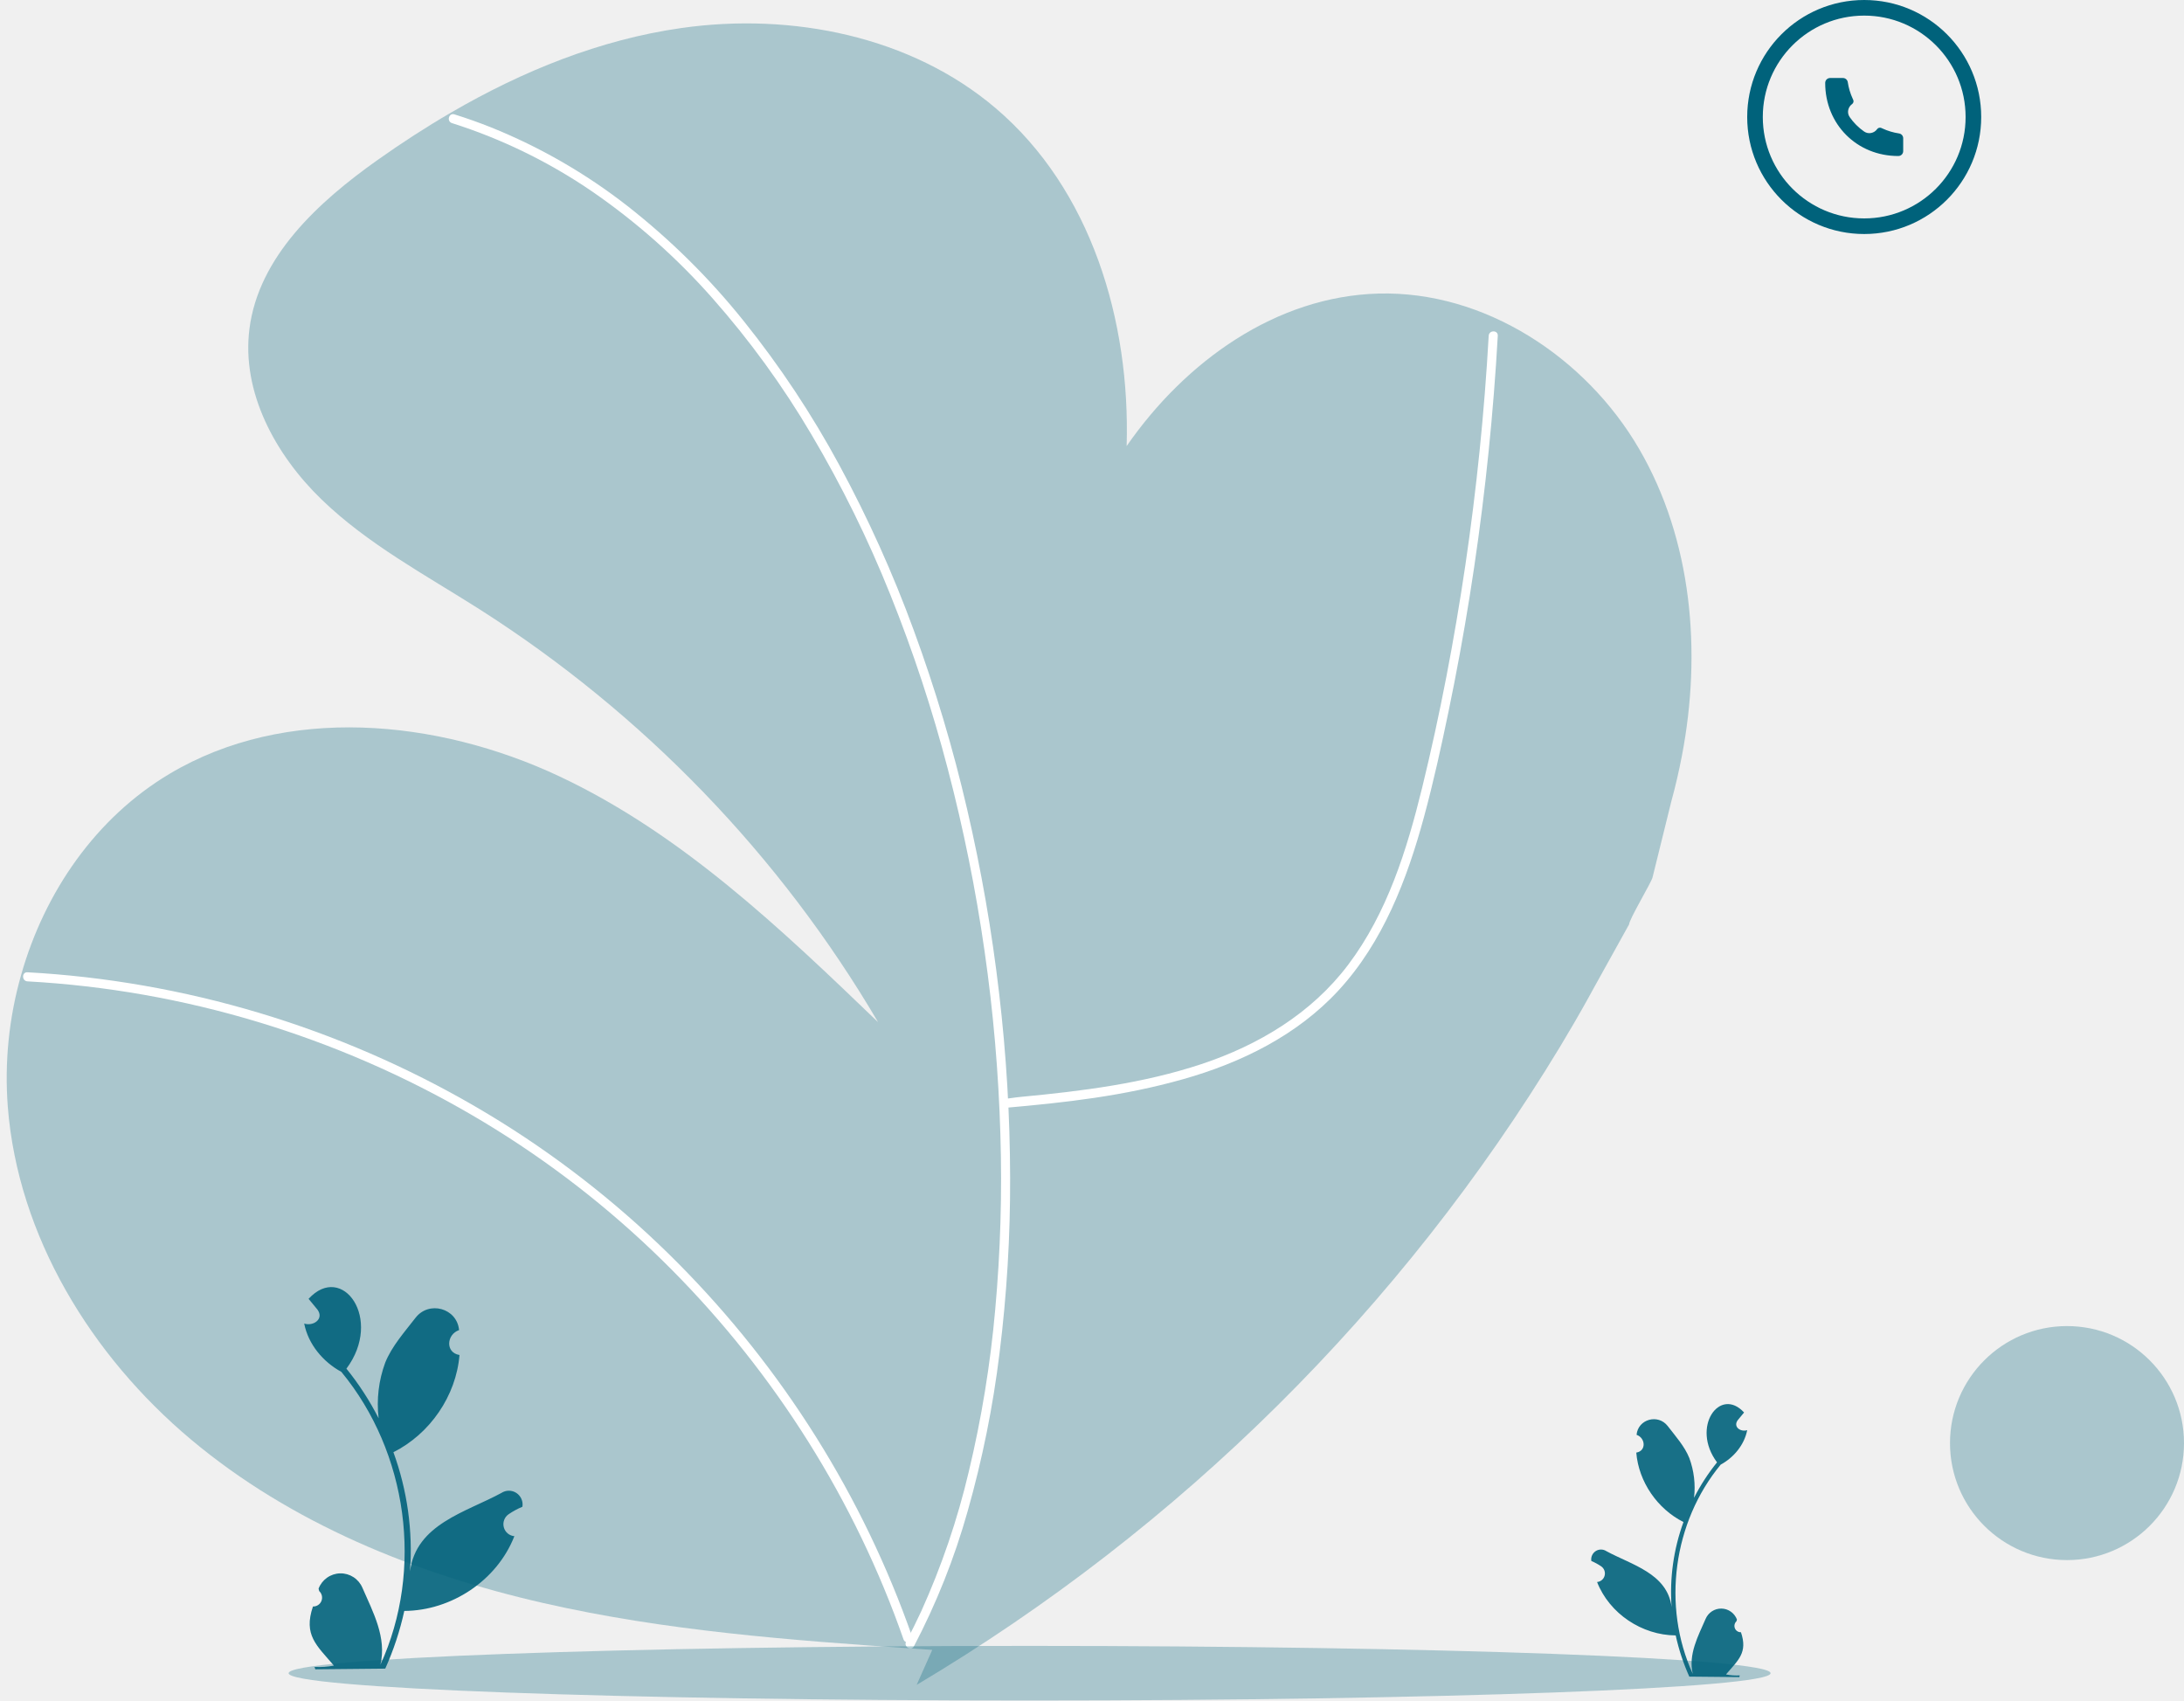
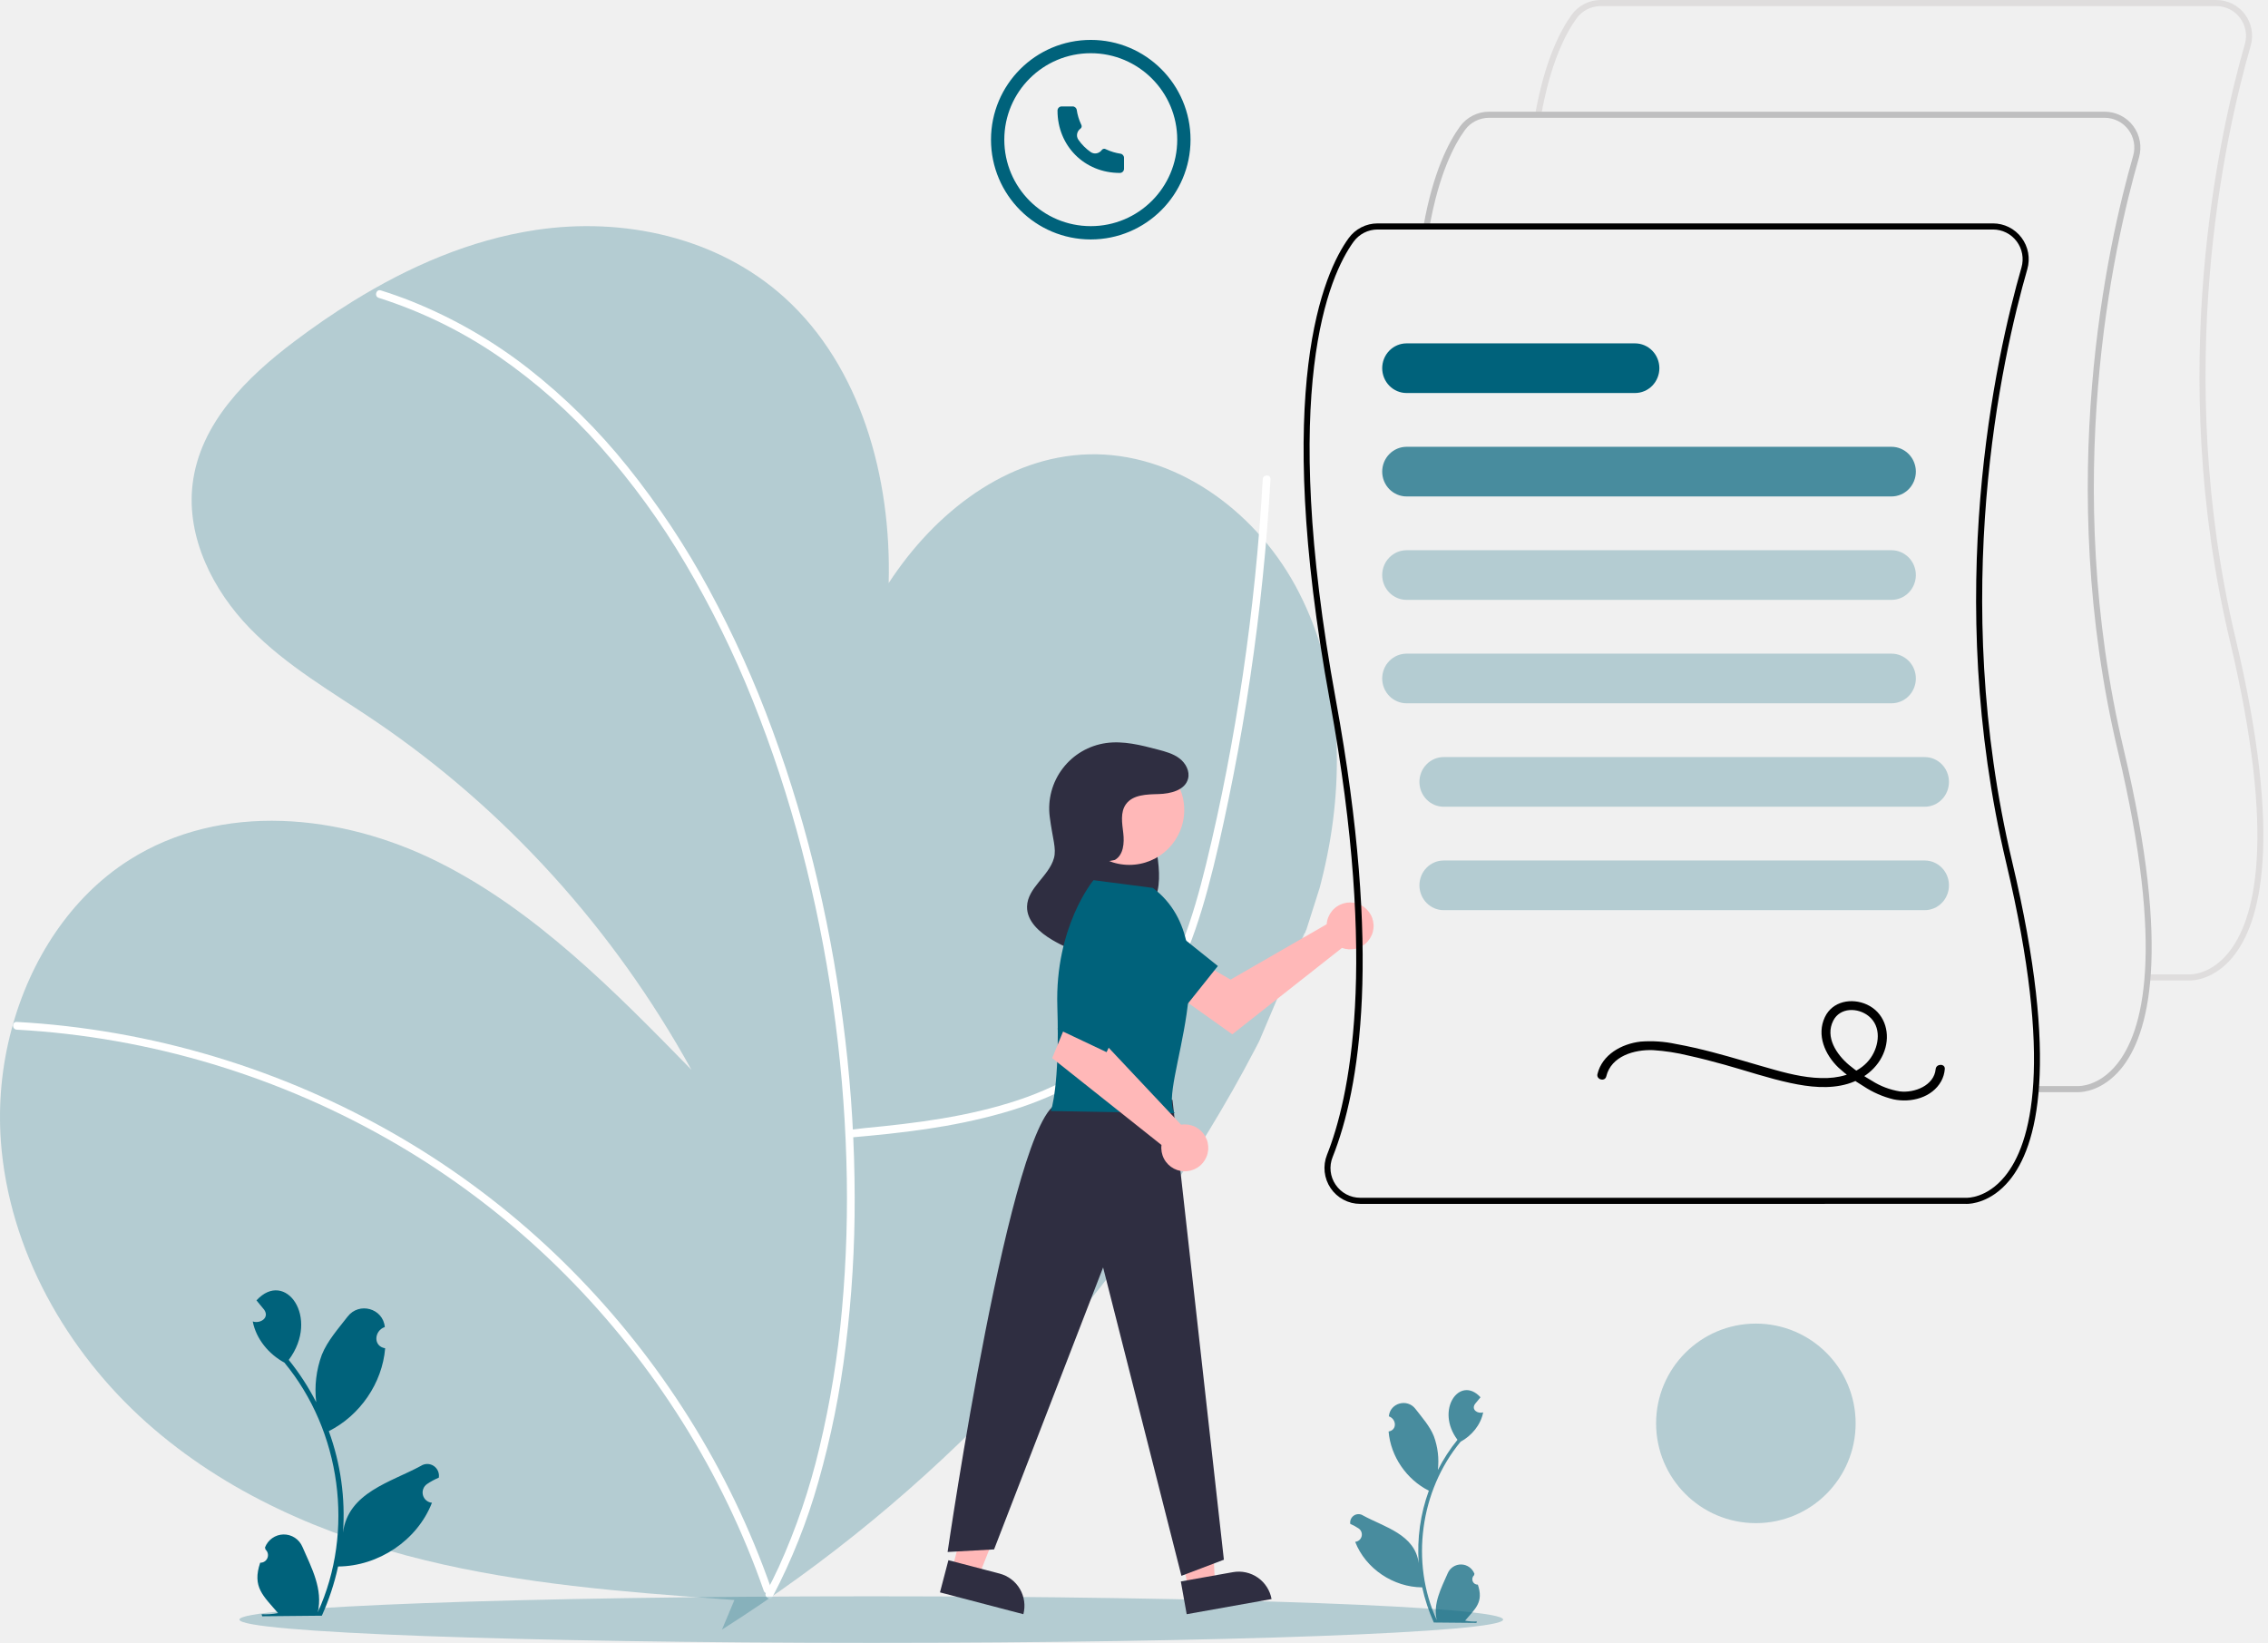
- <svg xmlns="http://www.w3.org/2000/svg" width="280" height="218" viewBox="0 0 280 218" fill="none">
-   <path d="M215.632 96.882C215.252 98.861 214.798 100.82 214.267 102.759C214.21 102.984 211.925 112.275 211.86 112.5L214.267 102.759C211.984 112 212.018 111.863 211.86 112.5C211.703 113.137 208.861 117.876 208.86 118.5L204.334 126.656C204.11 127.069 203.884 127.479 203.657 127.889C202.485 130.006 201.266 132.099 200.021 134.166C179.705 167.751 151.369 195.857 117.516 216L119.521 211.511C118.786 211.461 118.048 211.41 117.313 211.36C101.316 210.274 85.265 209.072 69.644 205.503C53.301 201.77 37.314 195.295 24.506 184.56C11.695 173.821 2.304 158.486 1 141.894C0.565 136.191 1.146 130.458 2.717 124.956C5.72 114.365 12.281 104.836 21.747 99.197C36.617 90.344 56.013 92.148 71.689 99.513C87.361 106.875 100.118 119.062 112.573 131.037C99.998 109.635 82.488 91.496 61.481 78.109C54.52 73.688 47.133 69.75 41.215 64.021C35.3 58.295 30.936 50.268 31.982 42.133C33.17 32.907 40.785 25.904 48.412 20.505C51.459 18.347 54.605 16.301 57.848 14.419C66.999 9.097 76.899 5.082 87.354 3.593C101.516 1.574 116.812 4.638 127.67 13.885C139.902 24.305 144.919 41.108 144.442 57.183C151.979 46.31 163.601 37.987 176.727 37.634C190.355 37.271 203.308 45.816 210.133 57.529C216.956 69.239 218.181 83.593 215.632 96.882Z" fill="#00627B" fill-opacity="0.29" />
-   <path d="M128.743 142.034C136.674 141.336 144.001 140.521 151.686 138.349C159.135 136.244 166.304 132.72 171.607 126.965C177.311 120.776 180.39 112.738 182.562 104.736C183.773 100.274 184.768 95.751 185.707 91.225C186.726 86.316 187.632 81.384 188.423 76.43C189.999 66.571 191.124 56.653 191.799 46.677C191.88 45.466 191.955 44.255 192.023 43.043C192.065 42.296 190.901 42.298 190.859 43.043C190.305 52.877 189.308 62.672 187.87 72.428C186.45 82.014 184.633 91.558 182.328 100.972C180.375 108.948 177.847 117.047 172.839 123.686C168.143 129.912 161.36 133.98 154.036 136.413C146.583 138.888 138.725 139.876 130.938 140.611C129.982 140.701 129.699 140.787 128.743 140.871C128.003 140.936 127.996 142.1 128.743 142.034L128.743 142.034Z" fill="white" />
-   <path d="M3.52 125.808C13.527 126.362 23.431 128.105 33.024 131C42.622 133.89 51.845 137.899 60.502 142.946C68.867 147.826 76.632 153.665 83.641 160.345C90.442 166.832 96.504 174.051 101.715 181.87C106.951 189.708 111.289 198.108 114.649 206.912C115.059 207.99 115.454 209.073 115.834 210.161C116.079 210.863 117.204 210.561 116.956 209.852C113.812 200.862 109.667 192.253 104.6 184.187C99.534 176.12 93.587 168.638 86.871 161.88C80.046 155.016 72.451 148.963 64.236 143.84C46.988 133.109 27.437 126.617 7.188 124.898C5.967 124.796 4.744 124.711 3.52 124.645C2.772 124.605 2.774 125.767 3.52 125.808L3.52 125.808Z" fill="white" />
-   <path d="M57.945 15.782C64.343 17.814 70.407 20.773 75.944 24.566C81.602 28.468 86.761 33.044 91.309 38.194C96.101 43.611 100.362 49.476 104.032 55.706C107.925 62.285 111.307 69.152 114.148 76.247C117.074 83.532 119.535 90.994 121.515 98.589C123.529 106.274 125.102 114.068 126.226 121.932C127.345 129.713 128.022 137.551 128.254 145.408C128.488 152.921 128.265 160.441 127.588 167.927C126.968 174.912 125.837 181.841 124.203 188.66C122.751 194.819 120.706 200.823 118.095 206.588C117.49 207.896 116.848 209.186 116.17 210.458C115.818 211.118 116.822 211.706 117.175 211.045C120.06 205.539 122.364 199.748 124.049 193.765C125.94 187.106 127.311 180.309 128.149 173.438C129.078 165.983 129.53 158.476 129.503 150.964C129.487 143.071 129.016 135.186 128.094 127.347C127.172 119.411 125.803 111.533 123.993 103.75C122.188 95.955 119.898 88.279 117.137 80.768C114.475 73.498 111.289 66.429 107.602 59.619C104.091 53.121 99.999 46.953 95.376 41.19C90.986 35.703 85.974 30.742 80.441 26.407C75.105 22.24 69.208 18.843 62.925 16.317C61.389 15.706 59.833 15.154 58.255 14.661C57.538 14.436 57.232 15.558 57.945 15.782H57.945Z" fill="white" />
-   <path d="M132 218C184.467 218 227 216.433 227 214.5C227 212.567 184.467 211 132 211C79.533 211 37 212.567 37 214.5C37 216.433 79.533 218 132 218Z" fill="#00627B" fill-opacity="0.29" />
-   <path d="M40.122 205.948C40.353 205.956 40.581 205.893 40.776 205.766C40.971 205.64 41.122 205.456 41.209 205.241C41.296 205.025 41.316 204.787 41.264 204.56C41.213 204.333 41.093 204.127 40.922 203.971C40.892 203.857 40.871 203.776 40.841 203.662C41.057 203.094 41.437 202.604 41.932 202.255C42.426 201.906 43.014 201.713 43.618 201.701C44.222 201.69 44.816 201.86 45.324 202.19C45.831 202.52 46.229 202.996 46.467 203.555C47.835 206.693 49.598 209.939 48.77 213.419C54.346 201.233 52.267 186.16 43.759 175.866C41.422 174.6 39.516 172.33 39 169.677C40.154 170.058 41.58 169.103 40.703 167.892C40.324 167.43 39.941 166.971 39.562 166.509C43.888 161.785 49.165 169.094 44.414 175.459C46.007 177.428 47.39 179.56 48.542 181.819C48.258 179.411 48.546 176.97 49.383 174.696C50.234 172.577 51.848 170.783 53.267 168.944C54.992 166.704 58.595 167.695 58.857 170.515C57.25 171.063 57.063 173.407 58.91 173.709C58.477 178.964 55.112 183.822 50.437 186.169C52.218 191.047 52.945 196.251 52.569 201.434C53.34 195.374 59.786 193.843 64.278 191.394C64.563 191.206 64.897 191.106 65.239 191.105C65.58 191.105 65.914 191.204 66.2 191.391C66.486 191.579 66.712 191.845 66.85 192.16C66.988 192.474 67.032 192.821 66.977 193.16C66.356 193.421 65.763 193.743 65.205 194.122C64.944 194.302 64.745 194.559 64.635 194.858C64.524 195.157 64.509 195.482 64.59 195.79C64.671 196.098 64.845 196.374 65.087 196.578C65.33 196.783 65.63 196.907 65.945 196.934C63.723 202.621 57.875 206.482 51.832 206.518C51.276 209.062 50.458 211.54 49.392 213.914L40.423 214C40.389 213.9 40.36 213.797 40.33 213.697C41.16 213.741 41.993 213.684 42.81 213.524C40.589 210.93 38.878 209.611 40.122 205.948Z" fill="#00627B" fill-opacity="0.9" />
-   <path d="M223.199 209.248C223.033 209.254 222.87 209.209 222.731 209.119C222.592 209.029 222.484 208.897 222.422 208.743C222.36 208.589 222.346 208.419 222.383 208.257C222.419 208.095 222.505 207.948 222.627 207.836C222.649 207.755 222.664 207.697 222.685 207.616C222.53 207.21 222.259 206.86 221.906 206.611C221.553 206.361 221.133 206.223 220.701 206.215C220.27 206.207 219.845 206.329 219.483 206.564C219.12 206.8 218.836 207.14 218.667 207.539C217.689 209.781 216.43 212.1 217.022 214.585C213.039 205.88 214.523 195.114 220.601 187.761C222.27 186.857 223.632 185.235 224 183.341C223.175 183.613 222.157 182.931 222.783 182.066C223.054 181.736 223.328 181.408 223.599 181.078C220.509 177.704 216.739 182.924 220.133 187.47C218.995 188.877 218.007 190.4 217.184 192.013C217.387 190.294 217.181 188.55 216.583 186.926C215.976 185.412 214.823 184.131 213.81 182.817C212.577 181.217 210.003 181.925 209.816 183.939C210.964 184.331 211.098 186.005 209.779 186.221C210.088 189.974 212.491 193.444 215.83 195.121C214.558 198.605 214.039 202.322 214.308 206.024C213.757 201.695 209.153 200.602 205.944 198.853C205.74 198.719 205.502 198.647 205.258 198.647C205.014 198.646 204.776 198.717 204.571 198.851C204.367 198.985 204.206 199.175 204.107 199.4C204.009 199.624 203.977 199.872 204.017 200.114C204.46 200.301 204.884 200.531 205.282 200.801C205.468 200.93 205.611 201.114 205.69 201.327C205.768 201.541 205.779 201.773 205.722 201.993C205.664 202.213 205.54 202.41 205.366 202.556C205.193 202.702 204.979 202.791 204.753 202.81C206.341 206.872 210.517 209.63 214.834 209.656C215.232 211.473 215.816 213.243 216.577 214.939L222.984 215C223.007 214.929 223.029 214.855 223.05 214.784C222.457 214.815 221.862 214.774 221.278 214.66C222.865 212.807 224.087 211.865 223.199 209.248L223.199 209.248Z" fill="#00627B" fill-opacity="0.9" />
-   <circle cx="265" cy="185" r="15" fill="#00627B" fill-opacity="0.29" />
-   <path d="M243.373 20C238.041 20.008 233.994 15.912 234 10.627C234 10.281 234.28 10 234.625 10H236.275C236.584 10 236.847 10.227 236.893 10.534C237.002 11.268 237.216 11.983 237.527 12.657L237.592 12.796C237.635 12.889 237.644 12.995 237.618 13.094C237.592 13.194 237.532 13.281 237.448 13.341C236.937 13.706 236.742 14.44 237.14 15.012C237.641 15.733 238.267 16.359 238.987 16.861C239.561 17.258 240.295 17.063 240.659 16.552C240.719 16.469 240.806 16.408 240.906 16.382C241.006 16.355 241.111 16.365 241.205 16.408L241.343 16.472C242.017 16.784 242.732 16.998 243.466 17.107C243.772 17.152 244 17.416 244 17.726V19.375C244 19.457 243.984 19.538 243.952 19.614C243.921 19.69 243.875 19.759 243.817 19.817C243.759 19.875 243.69 19.921 243.614 19.953C243.538 19.984 243.456 20 243.374 20H243.373Z" fill="#00627B" />
-   <circle cx="239" cy="15" r="14" stroke="#00627B" stroke-width="2" />
+ <svg xmlns="http://www.w3.org/2000/svg" width="341" height="247" viewBox="0 0 341 247" fill="none">
+   <path d="M199.857 127.001C199.504 128.961 199.081 130.902 198.587 132.822C198.534 133.045 198.474 133.265 198.414 133.488L196.347 139.995C196.611 139.005 194.766 143.462 196.347 139.995C195.732 141.294 193.556 140.986 196.347 139.995L189.344 156.495C189.136 156.904 188.924 157.31 188.713 157.716C187.623 159.813 186.489 161.887 185.33 163.934C166.425 197.204 140.057 225.046 108.555 245L110.42 240.553C109.736 240.503 109.05 240.453 108.366 240.403C93.48 239.328 78.543 238.137 64.007 234.602C48.799 230.904 33.922 224.49 22.004 213.855C10.082 203.217 1.343 188.026 0.13 171.59C-0.274 165.941 0.266 160.261 1.727 154.81C4.522 144.319 10.628 134.879 19.436 129.294C33.273 120.523 51.323 122.311 65.91 129.607C80.493 136.9 92.365 148.972 103.955 160.835C92.253 139.633 75.959 121.665 56.411 108.404C49.933 104.024 43.059 100.123 37.552 94.448C32.048 88.776 27.987 80.824 28.96 72.766C30.066 63.626 37.152 56.689 44.25 51.34C47.085 49.203 50.012 47.176 53.03 45.312C61.546 40.04 70.758 36.062 80.487 34.588C93.666 32.587 107.9 35.623 118.003 44.783C129.386 55.105 134.055 71.751 133.611 87.674C140.624 76.903 151.44 68.658 163.654 68.309C176.335 67.949 188.389 76.414 194.74 88.017C201.089 99.617 202.229 113.836 199.857 127.001Z" fill="#00627B" fill-opacity="0.25" />
+   <path d="M127.743 171.034C135.674 170.336 143.001 169.521 150.686 167.349C158.135 165.244 165.304 161.72 170.607 155.965C176.311 149.776 179.39 141.738 181.562 133.736C182.773 129.274 183.768 124.751 184.708 120.225C185.726 115.315 186.632 110.384 187.423 105.431C188.999 95.571 190.124 85.653 190.799 75.677C190.88 74.466 190.955 73.255 191.023 72.043C191.065 71.296 189.901 71.298 189.859 72.043C189.305 81.876 188.308 91.671 186.87 101.428C185.45 111.014 183.633 120.558 181.328 129.972C179.375 137.948 176.847 146.047 171.839 152.686C167.143 158.912 160.36 162.98 153.036 165.413C145.583 167.888 137.725 168.876 129.938 169.611C128.982 169.701 128.699 169.787 127.743 169.871C127.003 169.936 126.996 171.1 127.743 171.034L127.743 171.034Z" fill="white" />
+   <path d="M2.52 154.808C12.527 155.362 22.431 157.105 32.024 160C41.622 162.89 50.845 166.899 59.502 171.946C67.867 176.826 75.632 182.665 82.641 189.345C89.442 195.832 95.504 203.051 100.715 210.87C105.951 218.708 110.289 227.108 113.65 235.912C114.059 236.99 114.454 238.073 114.834 239.161C115.079 239.863 116.204 239.561 115.956 238.852C112.812 229.862 108.667 221.253 103.6 213.187C98.534 205.12 92.587 197.638 85.871 190.88C79.046 184.016 71.451 177.963 63.236 172.84C45.988 162.109 26.437 155.617 6.188 153.898C4.967 153.796 3.744 153.711 2.52 153.645C1.772 153.605 1.774 154.767 2.52 154.808L2.52 154.808Z" fill="white" />
+   <path d="M56.945 44.782C63.343 46.814 69.407 49.773 74.944 53.566C80.602 57.468 85.761 62.044 90.309 67.194C95.101 72.611 99.362 78.476 103.032 84.706C106.925 91.285 110.307 98.152 113.148 105.247C116.074 112.532 118.535 119.994 120.515 127.589C122.529 135.274 124.102 143.068 125.226 150.932C126.345 158.713 127.022 166.551 127.254 174.408C127.488 181.921 127.265 189.441 126.588 196.927C125.968 203.912 124.837 210.841 123.203 217.66C121.751 223.819 119.706 229.823 117.095 235.588C116.49 236.896 115.848 238.186 115.17 239.458C114.818 240.118 115.822 240.706 116.175 240.045C119.06 234.539 121.364 228.748 123.049 222.765C124.94 216.106 126.311 209.309 127.149 202.438C128.078 194.983 128.53 187.476 128.503 179.964C128.487 172.071 128.016 164.186 127.094 156.347C126.172 148.411 124.803 140.533 122.993 132.75C121.188 124.955 118.898 117.279 116.137 109.768C113.475 102.497 110.289 95.429 106.602 88.619C103.091 82.121 98.999 75.953 94.376 70.19C89.986 64.703 84.974 59.742 79.441 55.407C74.105 51.24 68.208 47.843 61.925 45.317C60.389 44.706 58.833 44.154 57.255 43.661C56.538 43.436 56.232 44.558 56.945 44.782H56.945Z" fill="white" />
+   <path d="M131 247C183.467 247 226 245.433 226 243.5C226 241.567 183.467 240 131 240C78.533 240 36 241.567 36 243.5C36 245.433 78.533 247 131 247Z" fill="#00627B" fill-opacity="0.25" />
+   <path d="M143.152 235.933L147.142 236.977L153.073 222.104L147.185 220.563L143.152 235.933Z" fill="#FFB8B8" />
+   <path d="M153.866 242.691L141.327 239.409L142.596 234.571L150.291 236.584C151.576 236.92 152.674 237.753 153.345 238.898C154.015 240.043 154.203 241.407 153.866 242.691V242.691V242.691Z" fill="#2F2E41" />
+   <path d="M178.619 238.77L182.679 238.046L181.814 222.06L175.821 223.129L178.619 238.77Z" fill="#FFB8B8" />
+   <path d="M191.183 240.414L178.422 242.691L177.541 237.767L185.372 236.37C186.019 236.254 186.683 236.267 187.325 236.408C187.968 236.549 188.576 236.814 189.116 237.19C189.655 237.565 190.116 238.044 190.47 238.597C190.825 239.15 191.067 239.767 191.183 240.414V240.414V240.414Z" fill="#2F2E41" />
+   <path d="M170.624 121.209C171.624 121.452 172.438 122.47 172.927 123.65C173.378 124.889 173.683 126.176 173.837 127.485C174.221 129.923 174.59 132.563 173.795 134.821C172.864 137.468 170.383 138.854 168.231 138.202C166.079 137.551 164.368 135.106 163.783 132.291C163.251 129.447 163.594 126.508 164.767 123.863C165.378 122.473 166.221 121.19 167.34 120.563C167.89 120.231 168.544 120.12 169.173 120.251C169.801 120.381 170.357 120.745 170.728 121.268" fill="#2F2E41" />
+   <path d="M176.285 165.354L184.014 234.499L177.63 236.92L165.856 190.553L149.463 232.948L142.475 233.336C142.475 233.336 152.063 167.37 159.168 165.871L176.285 165.354Z" fill="#2F2E41" />
+   <path d="M169.792 130.033C174.355 130.033 178.055 126.338 178.055 121.781C178.055 117.223 174.355 113.528 169.792 113.528C165.229 113.528 161.529 117.223 161.529 121.781C161.529 126.338 165.229 130.033 169.792 130.033Z" fill="#FFB8B8" />
+   <path d="M167.631 129.283C168.925 128.537 169.063 126.738 168.888 125.255C168.712 123.773 168.418 122.12 169.29 120.908C170.331 119.462 172.423 119.433 174.207 119.386C175.99 119.338 178.162 118.817 178.624 117.096C178.929 115.959 178.276 114.739 177.338 114.025C176.401 113.311 175.228 112.996 174.088 112.696C171.539 112.025 168.906 111.348 166.295 111.717C163.709 112.082 161.371 113.45 159.787 115.524C158.202 117.597 157.499 120.211 157.83 122.798C158.252 126.108 158.865 127.553 158.463 129.013C157.714 131.731 154.483 133.477 154.418 136.296C154.368 138.501 156.318 140.202 158.221 141.321C159.73 142.209 161.358 142.963 163.097 143.17C164.836 143.378 166.709 142.98 168.004 141.803C169.675 140.285 170.088 137.748 169.609 135.543C169.13 133.338 167.901 131.38 166.685 129.479" fill="#2F2E41" />
+   <path d="M173.338 133.495L164.409 132.332C164.409 132.332 158.586 139.311 158.974 151.331C159.362 163.35 158.003 167.034 158.003 167.034L176.621 167.37C173.93 163.674 185.187 142.447 173.338 133.495Z" fill="#00627B" />
+   <path d="M178.135 169.05C177.949 169.051 177.763 169.067 177.579 169.098L166.156 156.953L167.321 153.075L161.692 150.555L158.198 159.085L174.632 172.142C174.544 172.852 174.674 173.573 175.006 174.208C175.338 174.843 175.855 175.362 176.489 175.696C177.124 176.03 177.845 176.163 178.557 176.078C179.268 175.992 179.938 175.693 180.475 175.219C181.012 174.744 181.392 174.118 181.564 173.423C181.736 172.728 181.692 171.997 181.438 171.327C181.184 170.657 180.732 170.081 180.142 169.674C179.552 169.267 178.852 169.049 178.135 169.05V169.05Z" fill="#FFB8B8" />
+   <path d="M199.554 138.404C199.513 138.585 199.486 138.769 199.474 138.955L185.022 147.281L181.509 145.262L177.765 150.158L185.279 155.507L201.766 142.517C202.439 142.765 203.171 142.803 203.866 142.626C204.561 142.449 205.185 142.065 205.655 141.524C206.126 140.984 206.421 140.314 206.501 139.602C206.581 138.891 206.442 138.171 206.102 137.541C205.763 136.91 205.24 136.397 204.601 136.071C203.963 135.744 203.241 135.62 202.53 135.713C201.819 135.807 201.154 136.115 200.622 136.595C200.09 137.076 199.718 137.707 199.554 138.404V138.404Z" fill="#FFB8B8" />
+   <path d="M39.122 234.948C39.353 234.956 39.582 234.893 39.776 234.766C39.971 234.64 40.122 234.456 40.209 234.241C40.296 234.025 40.316 233.787 40.264 233.56C40.213 233.333 40.093 233.127 39.922 232.971C39.892 232.857 39.871 232.776 39.841 232.662C40.057 232.094 40.437 231.604 40.932 231.255C41.426 230.906 42.014 230.713 42.618 230.701C43.222 230.69 43.816 230.86 44.324 231.19C44.831 231.52 45.229 231.996 45.467 232.555C46.835 235.693 48.598 238.939 47.77 242.419C53.346 230.233 51.267 215.16 42.759 204.866C40.422 203.6 38.516 201.33 38 198.677C39.154 199.058 40.58 198.103 39.703 196.892C39.324 196.43 38.941 195.971 38.562 195.509C42.888 190.785 48.165 198.094 43.414 204.459C45.007 206.428 46.39 208.56 47.542 210.819C47.258 208.411 47.546 205.97 48.383 203.696C49.234 201.577 50.848 199.783 52.267 197.944C53.992 195.704 57.595 196.695 57.857 199.515C56.251 200.063 56.063 202.407 57.91 202.709C57.477 207.964 54.112 212.822 49.437 215.169C51.218 220.047 51.945 225.251 51.569 230.434C52.34 224.374 58.786 222.843 63.278 220.394C63.563 220.206 63.897 220.106 64.239 220.105C64.58 220.105 64.914 220.204 65.2 220.391C65.486 220.579 65.712 220.845 65.85 221.16C65.988 221.474 66.032 221.821 65.977 222.16C65.356 222.421 64.763 222.743 64.205 223.122C63.944 223.302 63.745 223.559 63.635 223.858C63.525 224.157 63.509 224.482 63.59 224.79C63.671 225.098 63.845 225.374 64.087 225.578C64.33 225.783 64.63 225.907 64.945 225.934C62.723 231.621 56.876 235.482 50.832 235.518C50.276 238.062 49.458 240.54 48.392 242.914L39.423 243C39.389 242.9 39.36 242.797 39.33 242.697C40.16 242.741 40.993 242.684 41.81 242.524C39.589 239.93 37.878 238.612 39.121 234.948L39.122 234.948Z" fill="#00627B" />
+   <path d="M222.199 238.248C222.033 238.254 221.87 238.209 221.731 238.119C221.592 238.029 221.485 237.897 221.422 237.743C221.36 237.589 221.346 237.419 221.383 237.257C221.419 237.095 221.505 236.948 221.627 236.836C221.649 236.755 221.664 236.697 221.685 236.616C221.53 236.21 221.259 235.86 220.906 235.611C220.553 235.361 220.133 235.223 219.701 235.215C219.27 235.207 218.846 235.329 218.483 235.564C218.12 235.8 217.836 236.14 217.667 236.539C216.689 238.781 215.43 241.1 216.022 243.585C212.039 234.88 213.523 224.114 219.601 216.761C221.27 215.857 222.632 214.235 223 212.341C222.176 212.613 221.157 211.931 221.783 211.066C222.054 210.736 222.328 210.408 222.599 210.078C219.509 206.704 215.739 211.924 219.133 216.47C217.995 217.877 217.007 219.4 216.184 221.013C216.387 219.294 216.181 217.55 215.583 215.926C214.976 214.412 213.823 213.131 212.81 211.817C211.577 210.217 209.003 210.925 208.816 212.939C209.964 213.331 210.098 215.005 208.779 215.221C209.088 218.974 211.491 222.444 214.83 224.121C213.559 227.605 213.04 231.322 213.308 235.024C212.757 230.695 208.153 229.602 204.944 227.853C204.74 227.719 204.502 227.647 204.258 227.647C204.014 227.646 203.776 227.717 203.571 227.851C203.367 227.985 203.206 228.175 203.107 228.4C203.009 228.624 202.977 228.872 203.017 229.114C203.46 229.301 203.884 229.531 204.282 229.801C204.468 229.93 204.611 230.114 204.69 230.327C204.768 230.541 204.779 230.773 204.722 230.993C204.664 231.213 204.54 231.41 204.366 231.556C204.193 231.702 203.979 231.791 203.753 231.81C205.341 235.872 209.518 238.63 213.834 238.656C214.232 240.473 214.816 242.243 215.577 243.939L221.984 244C222.007 243.929 222.029 243.855 222.05 243.784C221.457 243.815 220.862 243.774 220.279 243.66C221.865 241.807 223.087 240.865 222.199 238.248L222.199 238.248Z" fill="#00627B" fill-opacity="0.7" />
+   <path d="M166.642 143.512L178.021 151.612L183.11 145.239L172.049 136.375C171.573 135.994 171.024 135.713 170.436 135.551C169.847 135.389 169.232 135.349 168.628 135.432C168.024 135.516 167.443 135.722 166.921 136.038C166.399 136.353 165.947 136.772 165.593 137.268V137.268C164.903 138.235 164.626 139.436 164.823 140.607C165.019 141.778 165.674 142.823 166.642 143.512Z" fill="#00627B" />
+   <path d="M164.291 141.782L159 154.698L166.376 158.188L172.485 145.405C172.748 144.855 172.895 144.257 172.919 143.648C172.942 143.04 172.841 142.432 172.621 141.864C172.401 141.295 172.067 140.778 171.64 140.343C171.213 139.907 170.702 139.564 170.137 139.333V139.333C169.592 139.111 169.009 138.997 168.42 139C167.831 139.003 167.249 139.121 166.706 139.348C166.163 139.576 165.671 139.908 165.256 140.325C164.842 140.743 164.514 141.238 164.291 141.782V141.782Z" fill="#00627B" />
+   <circle cx="264" cy="214" r="15" fill="#00627B" fill-opacity="0.25" />
+   <path d="M329.292 147.412C329.24 147.412 329.207 147.411 329.196 147.41L322.997 147.411V146.494H329.218C329.362 146.499 332.301 146.582 335.009 143.286C339.044 138.373 342.358 126.211 335.229 96.171C325.643 55.779 333.638 20.094 337.52 6.626C337.712 5.96 337.746 5.258 337.62 4.576C337.495 3.894 337.213 3.251 336.797 2.698C336.381 2.144 335.842 1.695 335.224 1.386C334.605 1.077 333.923 0.916 333.232 0.917H240.655C239.951 0.918 239.257 1.085 238.63 1.406C238.003 1.726 237.46 2.19 237.045 2.761C235.4 5.03 233.143 9.391 231.731 17.275L230.832 17.113C232.274 9.057 234.605 4.569 236.305 2.222C236.805 1.534 237.46 0.975 238.215 0.589C238.971 0.203 239.807 0.001 240.655 2.49523e-06H333.232C334.065 -0.001 334.887 0.193 335.632 0.565C336.378 0.938 337.026 1.479 337.528 2.147C338.029 2.814 338.368 3.589 338.519 4.411C338.67 5.232 338.629 6.078 338.398 6.881C334.536 20.279 326.583 55.778 336.118 95.959C343.347 126.421 339.872 138.847 335.684 143.906C332.921 147.243 329.877 147.412 329.292 147.412Z" fill="#DFDDDD" />
+   <path d="M312.498 164.206C312.446 164.206 312.414 164.205 312.402 164.204L306.203 164.205V163.288H312.425C312.57 163.292 315.508 163.376 318.215 160.08C322.25 155.167 325.564 143.005 318.435 112.965C308.85 72.572 316.845 36.888 320.727 23.42C320.918 22.754 320.952 22.052 320.827 21.37C320.701 20.688 320.419 20.045 320.003 19.491C319.587 18.938 319.049 18.488 318.43 18.18C317.812 17.87 317.13 17.71 316.439 17.711H223.861C223.158 17.712 222.464 17.879 221.837 18.2C221.209 18.52 220.666 18.984 220.251 19.555C218.607 21.824 216.35 26.185 214.938 34.069L214.038 33.907C215.481 25.851 217.811 21.363 219.512 19.015C220.012 18.328 220.666 17.769 221.422 17.383C222.178 16.997 223.013 16.795 223.861 16.794H316.439C317.271 16.793 318.093 16.986 318.839 17.359C319.584 17.732 320.233 18.273 320.734 18.94C321.235 19.608 321.574 20.383 321.726 21.205C321.877 22.026 321.835 22.872 321.605 23.675C317.743 37.072 309.789 72.572 319.325 112.753C326.554 143.215 323.078 155.641 318.89 160.7C316.128 164.037 313.084 164.206 312.498 164.206Z" fill="#BFBFC0" />
+   <path d="M295.71 181C295.658 181 295.625 180.999 295.614 180.998L204.51 180.999C203.633 181 202.769 180.785 201.994 180.373C201.219 179.961 200.556 179.365 200.063 178.637C199.571 177.908 199.263 177.069 199.168 176.194C199.073 175.319 199.194 174.434 199.519 173.616C202.824 165.326 207.275 145.436 199.944 105.371C191.288 58.062 199.037 40.964 202.771 35.809C203.271 35.122 203.925 34.562 204.68 34.176C205.435 33.791 206.271 33.589 207.118 33.588H299.648C300.481 33.587 301.302 33.78 302.047 34.153C302.792 34.525 303.441 35.067 303.941 35.734C304.442 36.402 304.782 37.177 304.933 37.998C305.084 38.82 305.042 39.666 304.812 40.469C300.952 53.866 293.002 89.366 302.533 129.547C309.758 160.009 306.285 172.434 302.099 177.494C299.337 180.831 296.295 181 295.71 181ZM207.118 34.505C206.415 34.506 205.722 34.673 205.095 34.993C204.468 35.314 203.925 35.778 203.51 36.348C199.846 41.408 192.25 58.246 200.843 105.206C207.846 143.479 204.449 163.718 200.367 173.956C200.091 174.632 199.988 175.366 200.066 176.091C200.144 176.817 200.401 177.511 200.813 178.113C201.222 178.719 201.773 179.216 202.417 179.56C203.062 179.903 203.781 180.082 204.51 180.082H295.636C295.78 180.089 298.718 180.17 301.424 176.874C305.457 171.961 308.769 159.799 301.644 129.759C292.063 89.366 300.054 53.681 303.934 40.214C304.125 39.548 304.16 38.846 304.034 38.164C303.909 37.482 303.627 36.839 303.211 36.285C302.796 35.731 302.257 35.282 301.639 34.973C301.021 34.664 300.339 34.504 299.648 34.505H207.118Z" fill="black" />
+   <path d="M284.387 74.639H211.486C210.513 74.639 209.58 74.246 208.892 73.546C208.204 72.846 207.818 71.897 207.818 70.907C207.818 69.917 208.204 68.968 208.892 68.268C209.58 67.568 210.513 67.175 211.486 67.175H284.387C285.36 67.175 286.293 67.568 286.981 68.268C287.668 68.968 288.055 69.917 288.055 70.907C288.055 71.897 287.668 72.846 286.981 73.546C286.293 74.246 285.36 74.639 284.387 74.639Z" fill="#00627B" fill-opacity="0.7" />
+   <path d="M284.387 90.189H211.486C210.513 90.189 209.58 89.796 208.892 89.096C208.204 88.396 207.818 87.447 207.818 86.457C207.818 85.467 208.204 84.518 208.892 83.818C209.58 83.118 210.513 82.725 211.486 82.725H284.387C285.36 82.725 286.293 83.118 286.981 83.818C287.668 84.518 288.055 85.467 288.055 86.457C288.055 87.447 287.668 88.396 286.981 89.096C286.293 89.796 285.36 90.189 284.387 90.189Z" fill="#00627B" fill-opacity="0.25" />
+   <path d="M284.387 105.739H211.486C210.513 105.739 209.58 105.346 208.892 104.646C208.204 103.946 207.818 102.997 207.818 102.007C207.818 101.017 208.204 100.068 208.892 99.368C209.58 98.668 210.513 98.275 211.486 98.275H284.387C285.36 98.275 286.293 98.668 286.981 99.368C287.668 100.068 288.055 101.017 288.055 102.007C288.055 102.997 287.668 103.946 286.981 104.646C286.293 105.346 285.36 105.739 284.387 105.739Z" fill="#00627B" fill-opacity="0.25" />
+   <path d="M289.391 121.289H217.055C216.09 121.289 215.164 120.895 214.482 120.196C213.799 119.496 213.416 118.546 213.416 117.557C213.416 116.567 213.799 115.618 214.482 114.918C215.164 114.218 216.09 113.825 217.055 113.825H289.391C290.357 113.825 291.282 114.218 291.965 114.918C292.647 115.618 293.031 116.567 293.031 117.557C293.031 118.546 292.647 119.496 291.965 120.196C291.282 120.895 290.357 121.289 289.391 121.289Z" fill="#00627B" fill-opacity="0.25" />
+   <path d="M289.391 136.838H217.055C216.09 136.838 215.164 136.445 214.482 135.745C213.799 135.046 213.416 134.096 213.416 133.107C213.416 132.117 213.799 131.168 214.482 130.468C215.164 129.768 216.09 129.375 217.055 129.375H289.391C290.357 129.375 291.282 129.768 291.965 130.468C292.647 131.168 293.031 132.117 293.031 133.107C293.031 134.096 292.647 135.046 291.965 135.745C291.282 136.445 290.357 136.838 289.391 136.838Z" fill="#00627B" fill-opacity="0.25" />
+   <path d="M245.828 59.089H211.481C210.51 59.089 209.578 58.696 208.891 57.996C208.204 57.296 207.818 56.347 207.818 55.357C207.818 54.368 208.204 53.418 208.891 52.718C209.578 52.019 210.51 51.625 211.481 51.625H245.828C246.799 51.625 247.731 52.019 248.418 52.718C249.105 53.418 249.491 54.368 249.491 55.357C249.491 56.347 249.105 57.296 248.418 57.996C247.731 58.696 246.799 59.089 245.828 59.089Z" fill="#00627B" />
+   <path d="M241.507 161.836C242.246 158.776 245.719 157.773 248.558 157.885C250.352 158.003 252.131 158.278 253.875 158.707C255.699 159.106 257.505 159.579 259.303 160.08C262.599 160.999 265.861 162.111 269.212 162.829C272.001 163.427 275.032 163.778 277.814 162.952C280.488 162.159 282.756 160.21 283.483 157.515C284.169 154.976 283.228 152.2 280.711 151.039C278.416 149.981 275.518 150.519 274.38 152.912C273.098 155.611 274.379 158.553 276.41 160.506C277.564 161.565 278.828 162.504 280.182 163.307C281.556 164.222 283.085 164.892 284.698 165.285C287.347 165.838 290.503 165.023 291.869 162.548C292.173 161.988 292.355 161.373 292.405 160.741C292.486 159.881 291.112 159.886 291.032 160.741C290.8 163.205 287.849 164.359 285.642 164.089C284.152 163.847 282.73 163.307 281.464 162.503C280.242 161.806 279.084 161.008 278.003 160.115C276.131 158.532 274.376 155.925 275.634 153.454C276.657 151.441 279.326 151.461 280.949 152.759C282.914 154.331 282.564 157.184 281.267 159.05C279.832 161.117 277.23 161.983 274.777 162.077C272.112 162.178 269.469 161.58 266.921 160.873C263.756 159.994 260.622 159.011 257.442 158.183C255.636 157.714 253.817 157.29 251.978 156.96C250.24 156.585 248.455 156.465 246.681 156.601C243.814 156.925 240.888 158.556 240.183 161.479C239.98 162.319 241.304 162.678 241.507 161.836L241.507 161.836Z" fill="black" />
+   <path d="M168.373 26C163.041 26.008 158.994 21.913 159 16.627C159 16.281 159.28 16 159.625 16H161.275C161.584 16 161.848 16.227 161.893 16.534C162.002 17.268 162.216 17.983 162.528 18.657L162.592 18.796C162.635 18.889 162.644 18.994 162.618 19.094C162.592 19.194 162.532 19.281 162.448 19.341C161.937 19.706 161.742 20.44 162.14 21.012C162.641 21.733 163.267 22.359 163.988 22.861C164.561 23.258 165.295 23.063 165.659 22.552C165.719 22.469 165.806 22.408 165.906 22.382C166.006 22.355 166.111 22.365 166.205 22.408L166.343 22.472C167.017 22.784 167.732 22.998 168.466 23.107C168.773 23.152 169 23.416 169 23.726V25.375C169 25.457 168.984 25.538 168.952 25.614C168.921 25.69 168.875 25.759 168.817 25.817C168.759 25.875 168.69 25.921 168.614 25.953C168.538 25.984 168.457 26 168.374 26H168.373Z" fill="#00627B" />
+   <circle cx="164" cy="21" r="14" stroke="#00627B" stroke-width="2" />
</svg>
